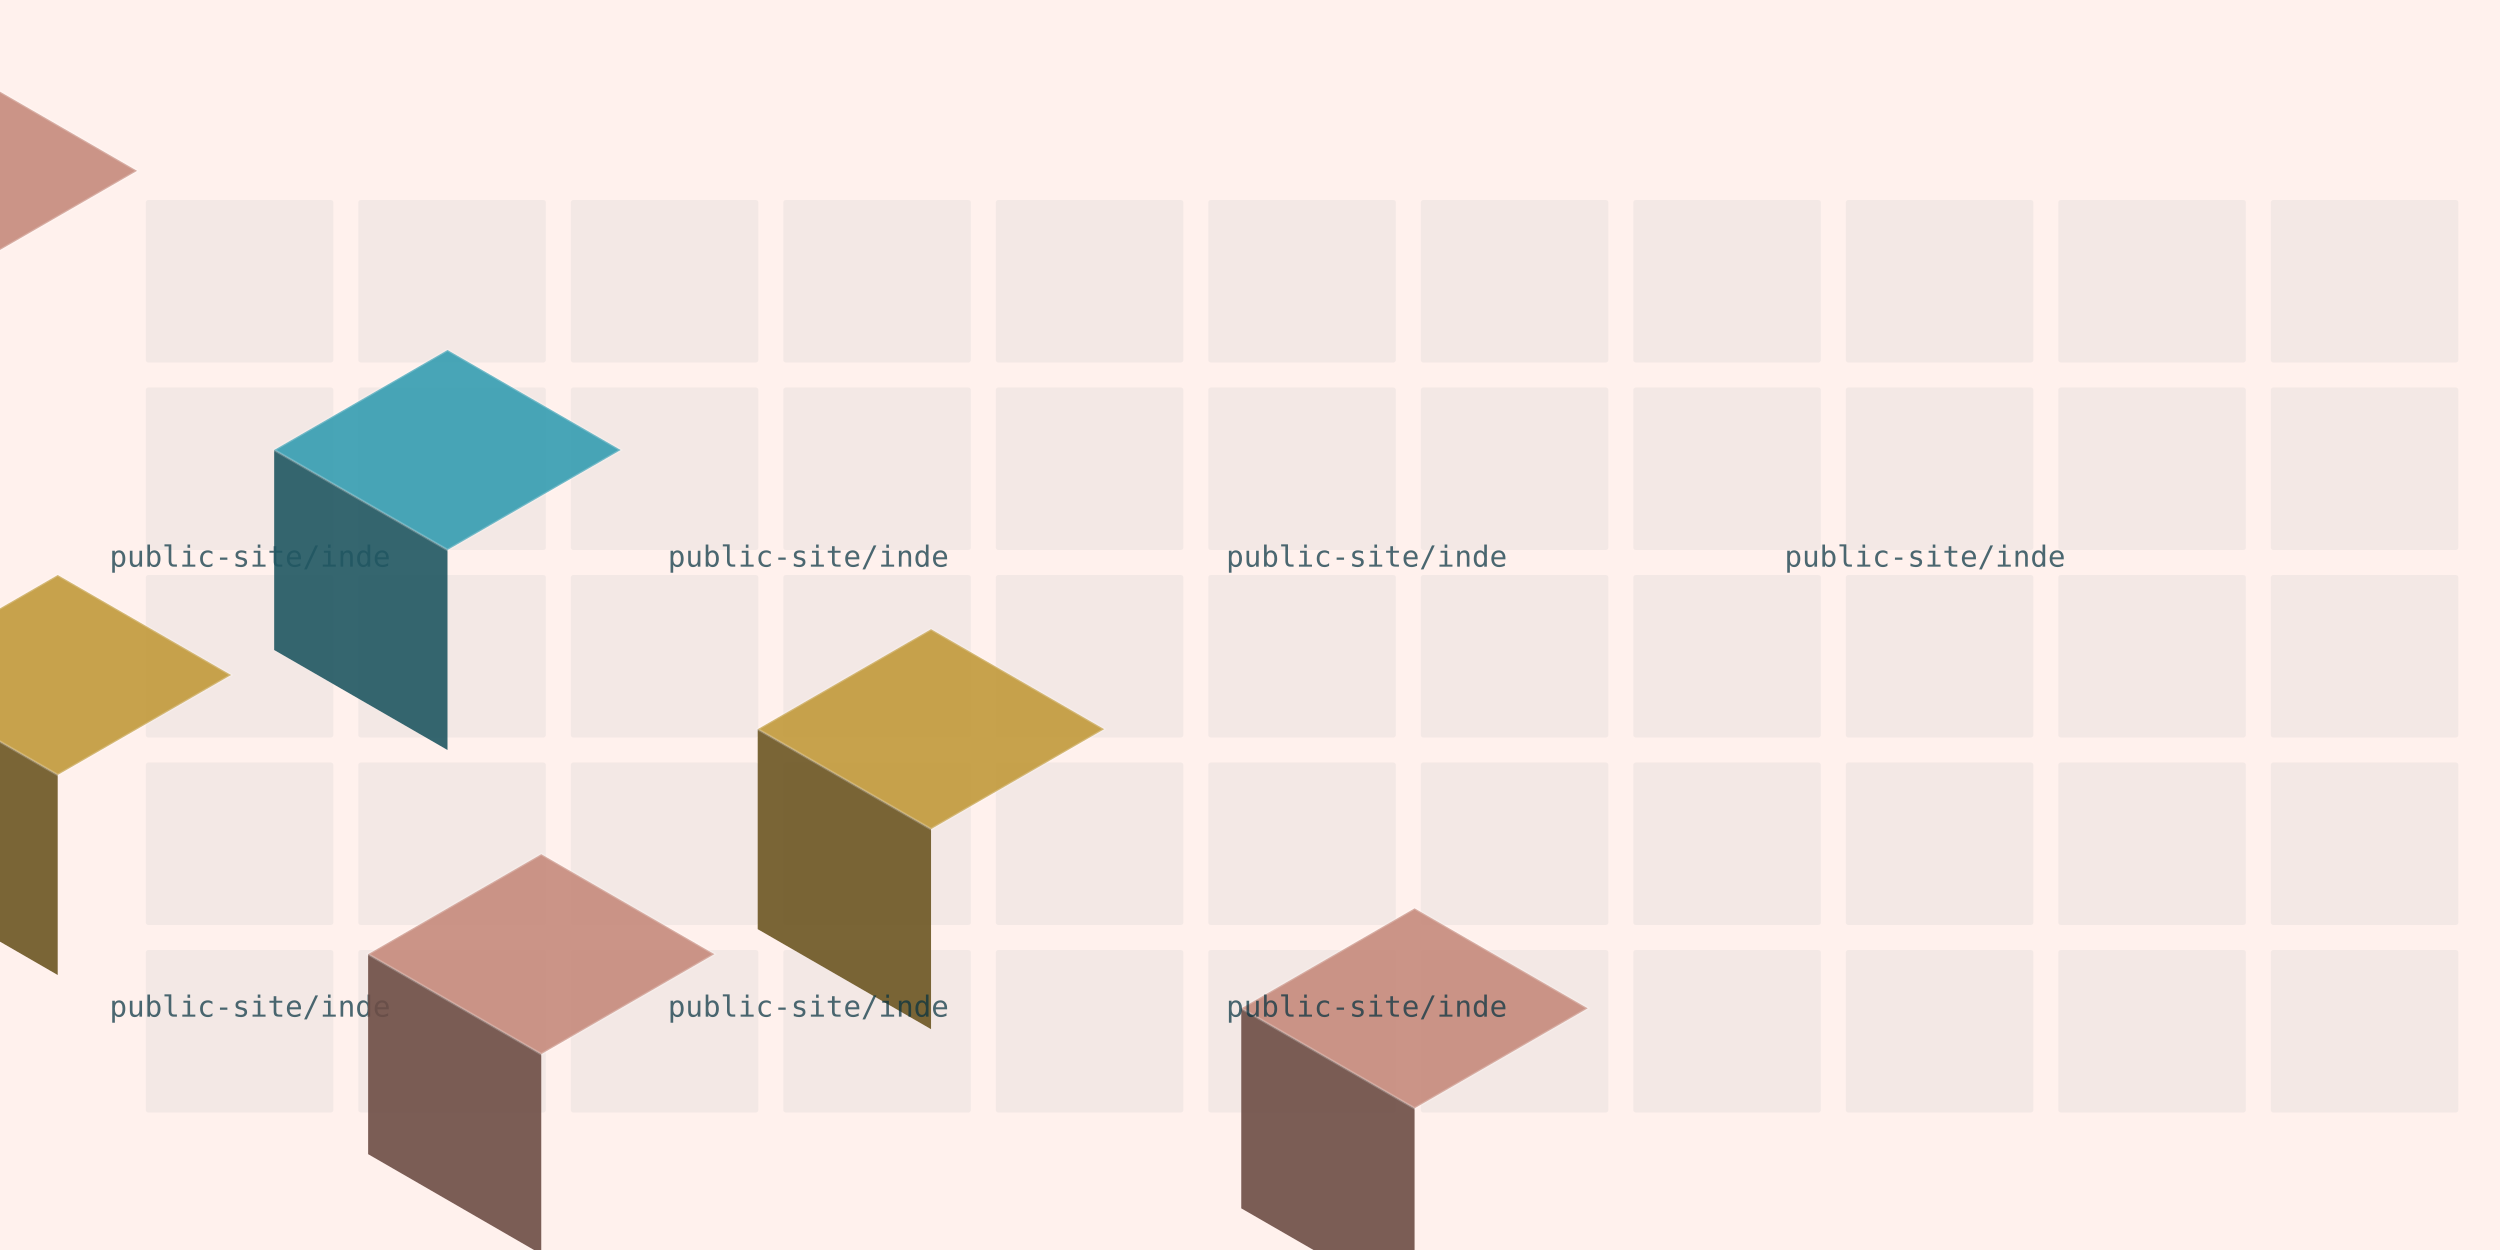
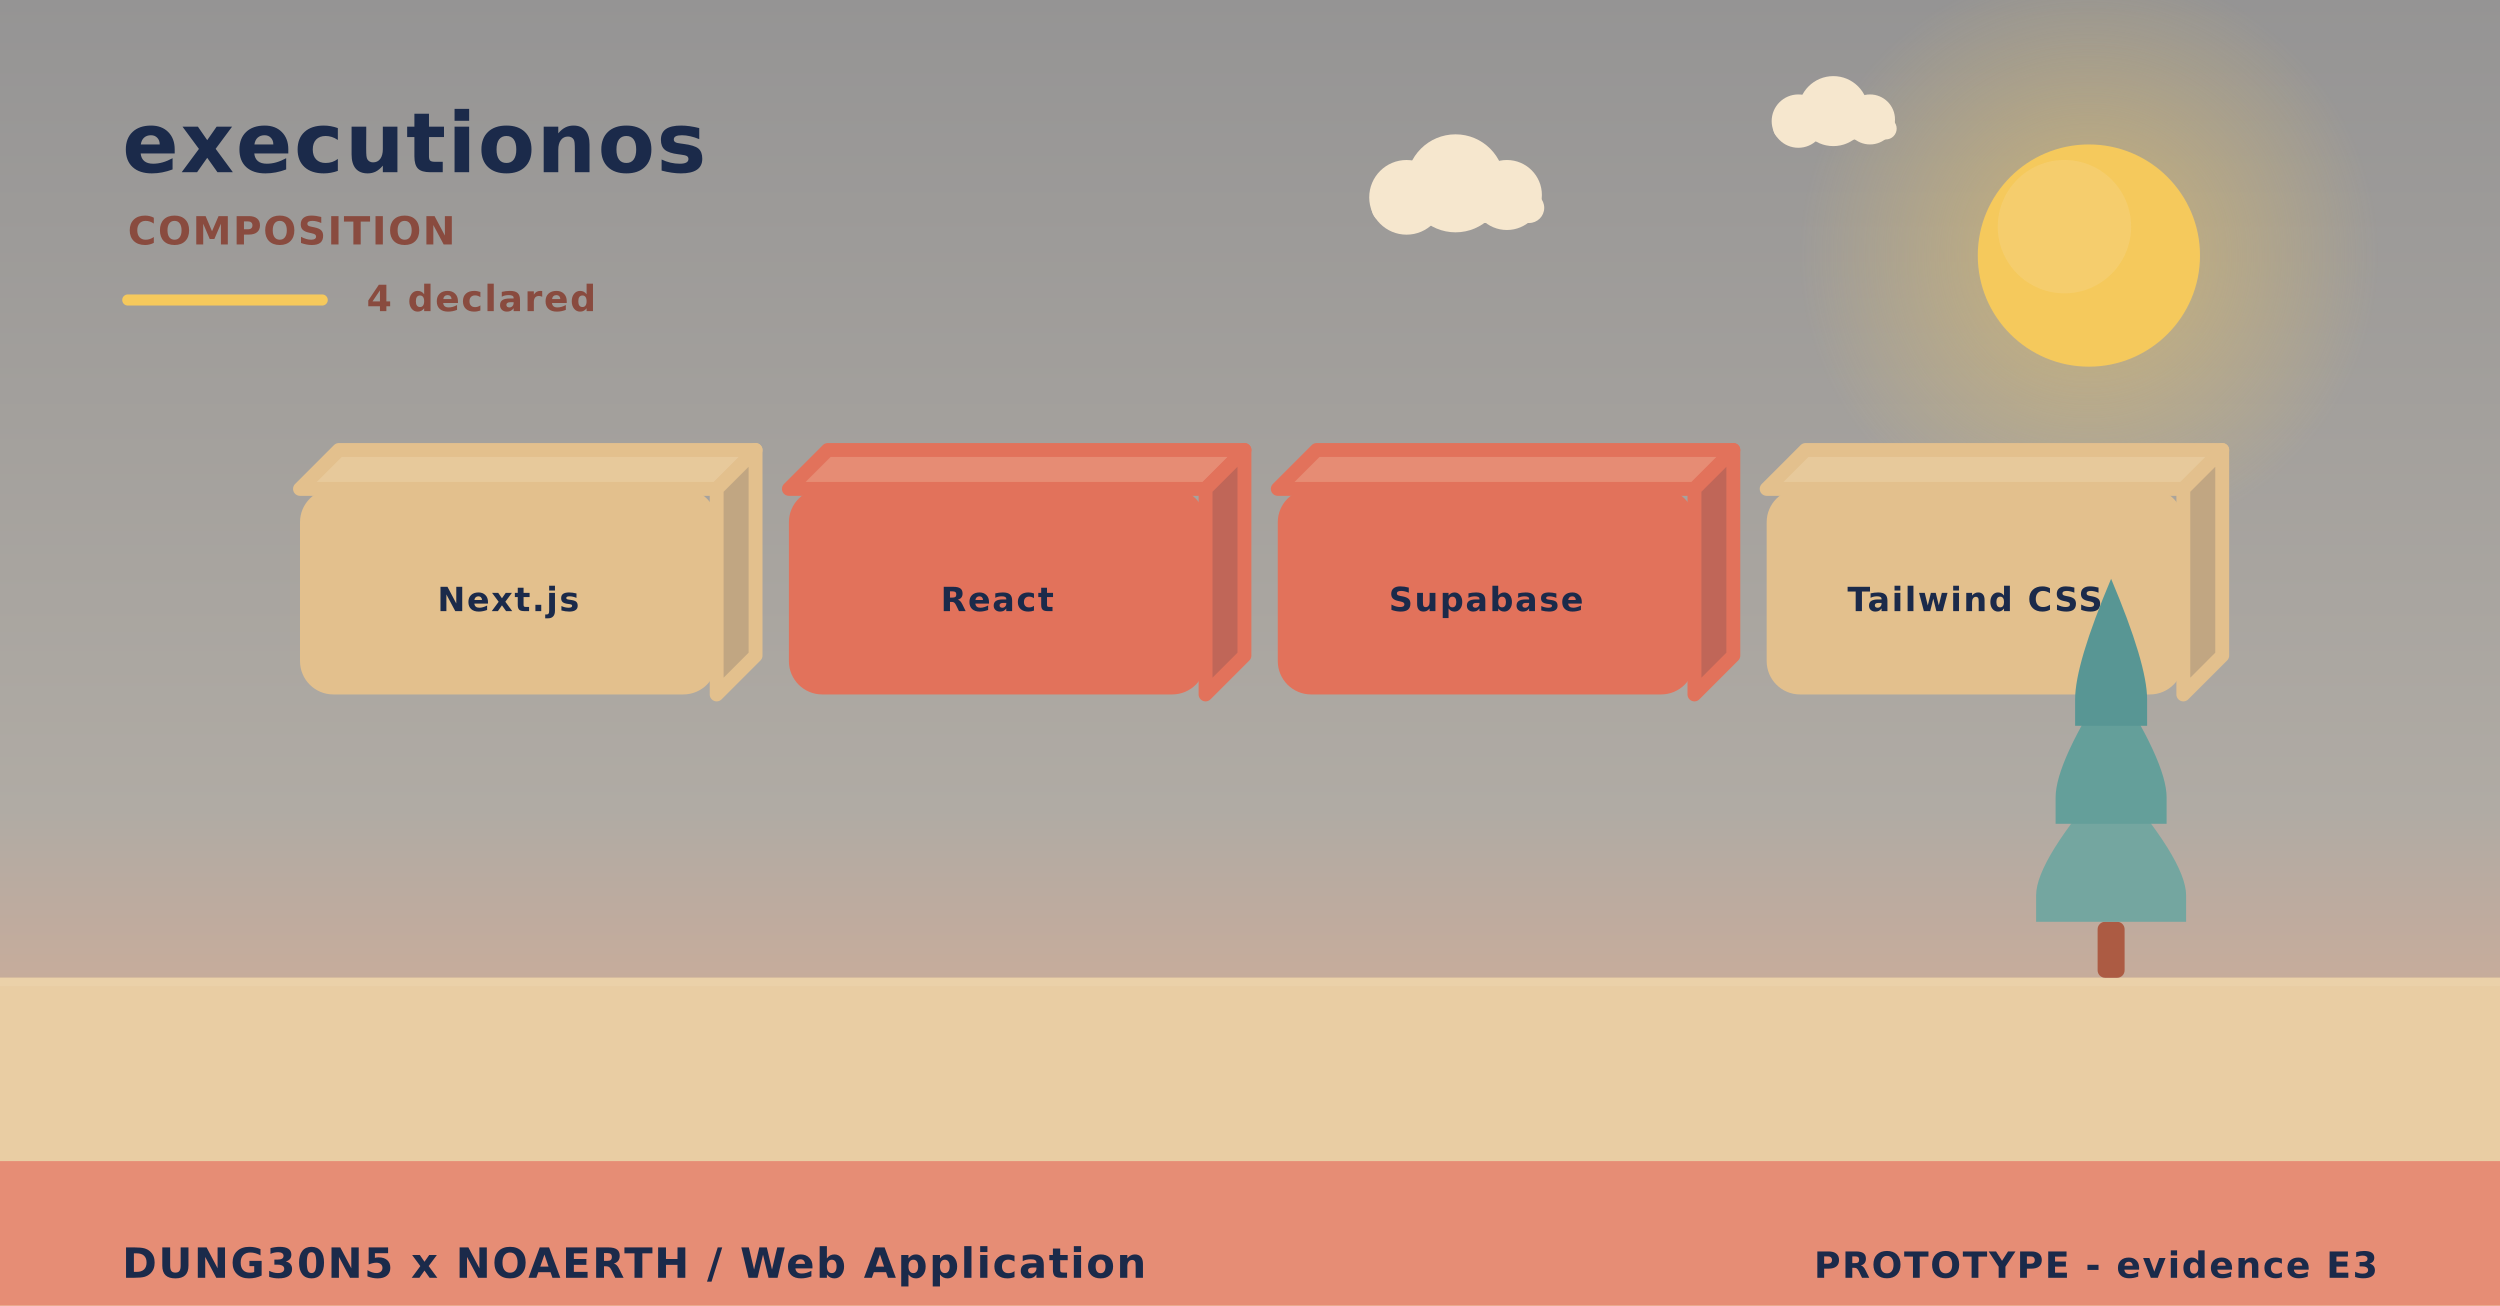
- <svg xmlns="http://www.w3.org/2000/svg" viewBox="0 0 1200 600" width="1200" height="600" role="img" aria-label="executionos component map">
-   <rect width="1200" height="600" fill="#fff1ed" />
-   <defs>
-     <linearGradient id="gc" x1="0" y1="0" x2="1" y2="1">
-       <stop offset="0%" stop-color="#c78c7e" />
-       <stop offset="100%" stop-color="#389eb2" />
-     </linearGradient>
-   </defs>
-   <rect x="70.00" y="96.00" width="90.00" height="78.00" rx="1.20" fill="#063241" opacity="0.05" />
-   <rect x="172.00" y="96.00" width="90.00" height="78.00" rx="1.20" fill="#063241" opacity="0.05" />
-   <rect x="274.00" y="96.00" width="90.00" height="78.00" rx="1.20" fill="#063241" opacity="0.05" />
-   <rect x="376.00" y="96.00" width="90.00" height="78.00" rx="1.20" fill="#063241" opacity="0.05" />
-   <rect x="478.00" y="96.00" width="90.00" height="78.00" rx="1.20" fill="#063241" opacity="0.05" />
-   <rect x="580.00" y="96.00" width="90.00" height="78.00" rx="1.20" fill="#063241" opacity="0.05" />
-   <rect x="682.00" y="96.00" width="90.00" height="78.00" rx="1.20" fill="#063241" opacity="0.05" />
-   <rect x="784.00" y="96.00" width="90.00" height="78.00" rx="1.20" fill="#063241" opacity="0.05" />
-   <rect x="886.00" y="96.00" width="90.00" height="78.00" rx="1.20" fill="#063241" opacity="0.05" />
-   <rect x="988.00" y="96.00" width="90.00" height="78.00" rx="1.20" fill="#063241" opacity="0.05" />
-   <rect x="1090.00" y="96.00" width="90.00" height="78.00" rx="1.20" fill="#063241" opacity="0.05" />
-   <rect x="70.00" y="186.00" width="90.00" height="78.00" rx="1.20" fill="#063241" opacity="0.05" />
-   <rect x="172.00" y="186.00" width="90.00" height="78.00" rx="1.20" fill="#063241" opacity="0.05" />
-   <rect x="274.00" y="186.00" width="90.00" height="78.00" rx="1.20" fill="#063241" opacity="0.05" />
-   <rect x="376.00" y="186.00" width="90.00" height="78.00" rx="1.20" fill="#063241" opacity="0.05" />
-   <rect x="478.00" y="186.00" width="90.00" height="78.00" rx="1.20" fill="#063241" opacity="0.05" />
-   <rect x="580.00" y="186.00" width="90.00" height="78.00" rx="1.20" fill="#063241" opacity="0.05" />
-   <rect x="682.00" y="186.00" width="90.00" height="78.00" rx="1.20" fill="#063241" opacity="0.05" />
-   <rect x="784.00" y="186.00" width="90.00" height="78.00" rx="1.20" fill="#063241" opacity="0.05" />
-   <rect x="886.00" y="186.00" width="90.00" height="78.00" rx="1.20" fill="#063241" opacity="0.05" />
-   <rect x="988.00" y="186.00" width="90.00" height="78.00" rx="1.20" fill="#063241" opacity="0.05" />
-   <rect x="1090.00" y="186.00" width="90.00" height="78.00" rx="1.20" fill="#063241" opacity="0.05" />
-   <rect x="70.00" y="276.00" width="90.00" height="78.00" rx="1.20" fill="#063241" opacity="0.05" />
-   <rect x="172.00" y="276.00" width="90.00" height="78.00" rx="1.20" fill="#063241" opacity="0.05" />
-   <rect x="274.00" y="276.00" width="90.00" height="78.00" rx="1.20" fill="#063241" opacity="0.05" />
-   <rect x="376.00" y="276.00" width="90.00" height="78.00" rx="1.20" fill="#063241" opacity="0.05" />
-   <rect x="478.00" y="276.00" width="90.00" height="78.00" rx="1.20" fill="#063241" opacity="0.05" />
-   <rect x="580.00" y="276.00" width="90.00" height="78.00" rx="1.20" fill="#063241" opacity="0.05" />
-   <rect x="682.00" y="276.00" width="90.00" height="78.00" rx="1.20" fill="#063241" opacity="0.05" />
-   <rect x="784.00" y="276.00" width="90.00" height="78.00" rx="1.20" fill="#063241" opacity="0.05" />
-   <rect x="886.00" y="276.00" width="90.00" height="78.00" rx="1.20" fill="#063241" opacity="0.05" />
-   <rect x="988.00" y="276.00" width="90.00" height="78.00" rx="1.20" fill="#063241" opacity="0.05" />
-   <rect x="1090.00" y="276.00" width="90.00" height="78.00" rx="1.20" fill="#063241" opacity="0.05" />
-   <rect x="70.00" y="366.00" width="90.00" height="78.00" rx="1.20" fill="#063241" opacity="0.05" />
-   <rect x="172.00" y="366.00" width="90.00" height="78.00" rx="1.20" fill="#063241" opacity="0.05" />
-   <rect x="274.00" y="366.00" width="90.00" height="78.00" rx="1.20" fill="#063241" opacity="0.05" />
-   <rect x="376.00" y="366.00" width="90.00" height="78.00" rx="1.20" fill="#063241" opacity="0.05" />
-   <rect x="478.00" y="366.00" width="90.00" height="78.00" rx="1.20" fill="#063241" opacity="0.05" />
-   <rect x="580.00" y="366.00" width="90.00" height="78.00" rx="1.20" fill="#063241" opacity="0.05" />
-   <rect x="682.00" y="366.00" width="90.00" height="78.00" rx="1.20" fill="#063241" opacity="0.05" />
-   <rect x="784.00" y="366.00" width="90.00" height="78.00" rx="1.20" fill="#063241" opacity="0.05" />
-   <rect x="886.00" y="366.00" width="90.00" height="78.00" rx="1.20" fill="#063241" opacity="0.05" />
-   <rect x="988.00" y="366.00" width="90.00" height="78.00" rx="1.20" fill="#063241" opacity="0.05" />
-   <rect x="1090.00" y="366.00" width="90.00" height="78.00" rx="1.20" fill="#063241" opacity="0.05" />
-   <rect x="70.00" y="456.00" width="90.00" height="78.00" rx="1.20" fill="#063241" opacity="0.05" />
-   <rect x="172.00" y="456.00" width="90.00" height="78.00" rx="1.20" fill="#063241" opacity="0.05" />
-   <rect x="274.00" y="456.00" width="90.00" height="78.00" rx="1.20" fill="#063241" opacity="0.05" />
-   <rect x="376.00" y="456.00" width="90.00" height="78.00" rx="1.20" fill="#063241" opacity="0.05" />
-   <rect x="478.00" y="456.00" width="90.00" height="78.00" rx="1.20" fill="#063241" opacity="0.05" />
-   <rect x="580.00" y="456.00" width="90.00" height="78.00" rx="1.20" fill="#063241" opacity="0.05" />
-   <rect x="682.00" y="456.00" width="90.00" height="78.00" rx="1.20" fill="#063241" opacity="0.05" />
-   <rect x="784.00" y="456.00" width="90.00" height="78.00" rx="1.20" fill="#063241" opacity="0.05" />
-   <rect x="886.00" y="456.00" width="90.00" height="78.00" rx="1.20" fill="#063241" opacity="0.05" />
-   <rect x="988.00" y="456.00" width="90.00" height="78.00" rx="1.20" fill="#063241" opacity="0.05" />
-   <rect x="1090.00" y="456.00" width="90.00" height="78.00" rx="1.20" fill="#063241" opacity="0.05" />
-   <g transform="rotate(0 120 140)">
-     <polygon points="-17.3,34.0 65.8,82.0 -17.3,130.0 -100.5,82.0" fill="#c78c7e" opacity="0.92" />
-     <polygon points="-100.5,82.0 -17.3,130.0 -17.3,226.0 -100.5,178.0" fill="#6d4d45" opacity="0.9" />
-     <polygon points="-17.3,34.0 65.8,82.0 -17.3,130.0 -100.5,82.0" fill="none" stroke="rgba(255,255,255,0.220)" stroke-width="1.2" />
-     <animateTransform attributeName="transform" type="rotate" values="-32.0 0.00 0.00 0.0 0.00 0.00" dur="6.7s" begin="0.0s" repeatCount="indefinite" />
+ <svg xmlns="http://www.w3.org/2000/svg" width="900" height="470" viewBox="0 0 900 470" role="img" aria-label="executionos - how it is composed">
+   <linearGradient id="skyc" x1="0" y1="0" x2="0" y2="1">
+     <stop offset="0" stop-color="#959494" />
+     <stop offset="0.62" stop-color="#b0aba4" />
+     <stop offset="1" stop-color="#f3ad8a" />
+   </linearGradient>
+   <rect width="900" height="470" fill="url(#skyc)" />
+   <radialGradient id="sunc">
+     <stop offset="0.35" stop-color="#f5c95c" stop-opacity="0.34" />
+     <stop offset="1" stop-color="#f5c95c" stop-opacity="0" />
+   </radialGradient>
+   <circle cx="752" cy="92" r="104" fill="url(#sunc)" />
+   <circle cx="752" cy="92" r="40" fill="#f5c95c" />
+   <circle cx="743.2" cy="81.6" r="24" fill="#f5d27e" opacity="0.5" />
+   <g>
+     <circle cx="524" cy="66" r="17.64" fill="#f6e7ce" />
+     <circle cx="506.36" cy="71.04" r="13.44" fill="#f6e7ce" />
+     <circle cx="542.48" cy="70.2" r="12.6" fill="#f6e7ce" />
+     <rect x="493.76" y="69.36" width="62.16" height="10.92" rx="5.46" fill="#f6e7ce" />
+     <animateTransform attributeName="transform" type="translate" values="0 0;24 0;0 0" dur="36s" begin="0s" repeatCount="indefinite" />
  </g>
-   <text x="120" y="272" font-family="ui-monospace,Menlo,monospace" font-size="14" fill="rgba(6,50,65,0.720)" text-anchor="middle">public-site/inde</text>
-   <g transform="rotate(0 388 140)">
-     <polygon points="214.8,168.0 297.9,216.0 214.8,264.0 131.6,216.0" fill="#389eb2" opacity="0.92" />
-     <polygon points="131.6,216.0 214.8,264.0 214.8,360.0 131.6,312.0" fill="#1f5762" opacity="0.9" />
-     <polygon points="214.8,168.0 297.9,216.0 214.8,264.0 131.6,216.0" fill="none" stroke="rgba(255,255,255,0.220)" stroke-width="1.2" />
-     <animateTransform attributeName="transform" type="rotate" values="-32.0 0.00 0.00 0.0 0.00 0.00" dur="6.7s" begin="0.4s" repeatCount="indefinite" />
+   <g>
+     <circle cx="660" cy="40" r="12.6" fill="#f6e7ce" />
+     <circle cx="647.4" cy="43.6" r="9.6" fill="#f6e7ce" />
+     <circle cx="673.2" cy="43" r="9" fill="#f6e7ce" />
+     <rect x="638.4" y="42.4" width="44.4" height="7.8" rx="3.9" fill="#f6e7ce" />
+     <animateTransform attributeName="transform" type="translate" values="0 0;-18 0;0 0" dur="46s" begin="3s" repeatCount="indefinite" />
  </g>
-   <text x="388" y="272" font-family="ui-monospace,Menlo,monospace" font-size="14" fill="rgba(6,50,65,0.720)" text-anchor="middle">public-site/inde</text>
-   <g transform="rotate(0 656 140)">
-     <polygon points="446.9,302.0 530.0,350.0 446.9,398.0 363.7,350.0" fill="#c29b3e" opacity="0.92" />
-     <polygon points="363.7,350.0 446.9,398.0 446.9,494.0 363.7,446.0" fill="#6b5522" opacity="0.9" />
-     <polygon points="446.9,302.0 530.0,350.0 446.9,398.0 363.7,350.0" fill="none" stroke="rgba(255,255,255,0.220)" stroke-width="1.2" />
-     <animateTransform attributeName="transform" type="rotate" values="-32.0 0.00 0.00 0.0 0.00 0.00" dur="6.7s" begin="0.8s" repeatCount="indefinite" />
+   <rect x="0" y="352" width="900" height="118" fill="#e9cda3" />
+   <rect x="0" y="352" width="900" height="3" fill="#ebd1a9" />
+   <text x="44" y="62" font-family="Verdana,DejaVu Sans,sans-serif" font-size="30" font-weight="700" letter-spacing="0.6" fill="#1b2a4a" text-anchor="start">executionos</text>
+   <text x="46" y="88" font-family="Verdana,DejaVu Sans,sans-serif" font-size="14" font-weight="700" letter-spacing="0.6" fill="#894b3f" text-anchor="start">COMPOSITION</text>
+   <rect x="44" y="106" width="74" height="4" rx="2" fill="#f5c95c" />
+   <text x="132" y="112" font-family="Verdana,DejaVu Sans,sans-serif" font-size="13" font-weight="700" letter-spacing="0.6" fill="#894b3f" text-anchor="start">4 declared</text>
+   <g>
+     <path d="M108,176 L258,176 L272,162 L122,162 Z" fill="#e7c99b" stroke="#e3c08d" stroke-width="5" stroke-linejoin="round" />
+     <path d="M258,176 L272,162 L272,236 L258,250 Z" fill="#c1a682" stroke="#e3c08d" stroke-width="5" stroke-linejoin="round" />
+     <rect x="108" y="176" width="150" height="74" rx="12" fill="#e3c08d" />
+     <animateTransform attributeName="transform" type="translate" values="0 10;0 0" dur="0.75s" begin="0s" fill="freeze" />
  </g>
-   <text x="656" y="272" font-family="ui-monospace,Menlo,monospace" font-size="14" fill="rgba(6,50,65,0.720)" text-anchor="middle">public-site/inde</text>
-   <g transform="rotate(0 924 140)">
-     <polygon points="679.0,436.0 762.1,484.0 679.0,532.0 595.8,484.0" fill="#c78c7e" opacity="0.92" />
-     <polygon points="595.8,484.0 679.0,532.0 679.0,628.0 595.8,580.0" fill="#6d4d45" opacity="0.9" />
-     <polygon points="679.0,436.0 762.1,484.0 679.0,532.0 595.8,484.0" fill="none" stroke="rgba(255,255,255,0.220)" stroke-width="1.2" />
-     <animateTransform attributeName="transform" type="rotate" values="-32.0 0.00 0.00 0.0 0.00 0.00" dur="6.7s" begin="1.2s" repeatCount="indefinite" />
+   <text x="183" y="220" font-family="Verdana,DejaVu Sans,sans-serif" font-size="12" font-weight="700" letter-spacing="0.6" fill="#1b2a4a" text-anchor="middle">Next.js</text>
+   <g>
+     <path d="M284,176 L434,176 L448,162 L298,162 Z" fill="#e68c74" stroke="#e2725b" stroke-width="5" stroke-linejoin="round" />
+     <path d="M434,176 L448,162 L448,236 L434,250 Z" fill="#c06658" stroke="#e2725b" stroke-width="5" stroke-linejoin="round" />
+     <rect x="284" y="176" width="150" height="74" rx="12" fill="#e2725b" />
+     <animateTransform attributeName="transform" type="translate" values="0 10;0 0" dur="0.75s" begin="0.16s" fill="freeze" />
  </g>
-   <text x="924" y="272" font-family="ui-monospace,Menlo,monospace" font-size="14" fill="rgba(6,50,65,0.720)" text-anchor="middle">public-site/inde</text>
-   <g transform="rotate(0 120 356)">
-     <polygon points="-204.4,142.0 -121.2,190.0 -204.4,238.0 -287.5,190.0" fill="#389eb2" opacity="0.92" />
-     <polygon points="-287.5,190.0 -204.4,238.0 -204.4,334.0 -287.5,286.0" fill="#1f5762" opacity="0.9" />
-     <polygon points="-204.4,142.0 -121.2,190.0 -204.4,238.0 -287.5,190.0" fill="none" stroke="rgba(255,255,255,0.220)" stroke-width="1.2" />
-     <animateTransform attributeName="transform" type="rotate" values="-32.0 0.00 0.00 0.0 0.00 0.00" dur="6.7s" begin="1.6s" repeatCount="indefinite" />
+   <text x="359" y="220" font-family="Verdana,DejaVu Sans,sans-serif" font-size="12" font-weight="700" letter-spacing="0.6" fill="#1b2a4a" text-anchor="middle">React</text>
+   <g>
+     <path d="M460,176 L610,176 L624,162 L474,162 Z" fill="#e68c74" stroke="#e2725b" stroke-width="5" stroke-linejoin="round" />
+     <path d="M610,176 L624,162 L624,236 L610,250 Z" fill="#c06658" stroke="#e2725b" stroke-width="5" stroke-linejoin="round" />
+     <rect x="460" y="176" width="150" height="74" rx="12" fill="#e2725b" />
+     <animateTransform attributeName="transform" type="translate" values="0 10;0 0" dur="0.75s" begin="0.32s" fill="freeze" />
  </g>
-   <text x="120" y="488" font-family="ui-monospace,Menlo,monospace" font-size="14" fill="rgba(6,50,65,0.720)" text-anchor="middle">public-site/inde</text>
-   <g transform="rotate(0 388 356)">
-     <polygon points="27.7,276.0 110.9,324.0 27.7,372.0 -55.4,324.0" fill="#c29b3e" opacity="0.92" />
-     <polygon points="-55.4,324.0 27.7,372.0 27.7,468.0 -55.4,420.0" fill="#6b5522" opacity="0.9" />
-     <polygon points="27.7,276.0 110.9,324.0 27.7,372.0 -55.4,324.0" fill="none" stroke="rgba(255,255,255,0.220)" stroke-width="1.2" />
-     <animateTransform attributeName="transform" type="rotate" values="-32.0 0.00 0.00 0.0 0.00 0.00" dur="6.7s" begin="2.0s" repeatCount="indefinite" />
+   <text x="535" y="220" font-family="Verdana,DejaVu Sans,sans-serif" font-size="12" font-weight="700" letter-spacing="0.6" fill="#1b2a4a" text-anchor="middle">Supabase</text>
+   <g>
+     <path d="M636,176 L786,176 L800,162 L650,162 Z" fill="#e7c99b" stroke="#e3c08d" stroke-width="5" stroke-linejoin="round" />
+     <path d="M786,176 L800,162 L800,236 L786,250 Z" fill="#c1a682" stroke="#e3c08d" stroke-width="5" stroke-linejoin="round" />
+     <rect x="636" y="176" width="150" height="74" rx="12" fill="#e3c08d" />
+     <animateTransform attributeName="transform" type="translate" values="0 10;0 0" dur="0.75s" begin="0.48s" fill="freeze" />
  </g>
-   <text x="388" y="488" font-family="ui-monospace,Menlo,monospace" font-size="14" fill="rgba(6,50,65,0.720)" text-anchor="middle">public-site/inde</text>
-   <g transform="rotate(0 656 356)">
-     <polygon points="259.8,410.0 342.9,458.0 259.8,506.0 176.7,458.0" fill="#c78c7e" opacity="0.92" />
-     <polygon points="176.7,458.0 259.8,506.0 259.8,602.0 176.7,554.0" fill="#6d4d45" opacity="0.9" />
-     <polygon points="259.8,410.0 342.9,458.0 259.8,506.0 176.7,458.0" fill="none" stroke="rgba(255,255,255,0.220)" stroke-width="1.2" />
-     <animateTransform attributeName="transform" type="rotate" values="-32.0 0.00 0.00 0.0 0.00 0.00" dur="6.7s" begin="2.4s" repeatCount="indefinite" />
-   </g>
-   <text x="656" y="488" font-family="ui-monospace,Menlo,monospace" font-size="14" fill="rgba(6,50,65,0.720)" text-anchor="middle">public-site/inde</text>
+   <text x="711" y="220" font-family="Verdana,DejaVu Sans,sans-serif" font-size="12" font-weight="700" letter-spacing="0.6" fill="#1b2a4a" text-anchor="middle">Tailwind CSS</text>
+   <rect x="755.14" y="331.84" width="9.72" height="20.16" rx="2.7" fill="#ac5b43" />
+   <path d="M760,278.92 Q733,309.61 733,322.31 Q733,331.84 733,331.84 L787,331.84 Q787,331.84 787,322.31 Q787,309.61 760,278.92 Z" fill="#74a6a0" />
+   <path d="M760,243.64 Q740.02,274.33 740.02,287.03 Q740.02,296.56 740.02,296.56 L779.98,296.56 Q779.98,296.56 779.98,287.03 Q779.98,274.33 760,243.64 Z" fill="#649f9a" />
+   <path d="M760,208.36 Q747.04,239.05 747.04,251.75 Q747.04,261.28 747.04,261.28 L772.96,261.28 Q772.96,261.28 772.96,251.75 Q772.96,239.05 760,208.36 Z" fill="#589694" />
+   <rect x="0" y="418" width="900" height="52" rx="0" fill="#e68972" opacity="0.94" />
+   <text x="44" y="460" font-family="Verdana,DejaVu Sans,sans-serif" font-size="15" font-weight="700" letter-spacing="0.6" fill="#1b2a4a" text-anchor="start">DUNG30N5 x NOAERTH  /  Web Application</text>
+   <text x="856" y="460" font-family="Verdana,DejaVu Sans,sans-serif" font-size="13" font-weight="700" letter-spacing="0.6" fill="#1b2a4a" text-anchor="end">PROTOTYPE  -  evidence E3</text>
</svg>
